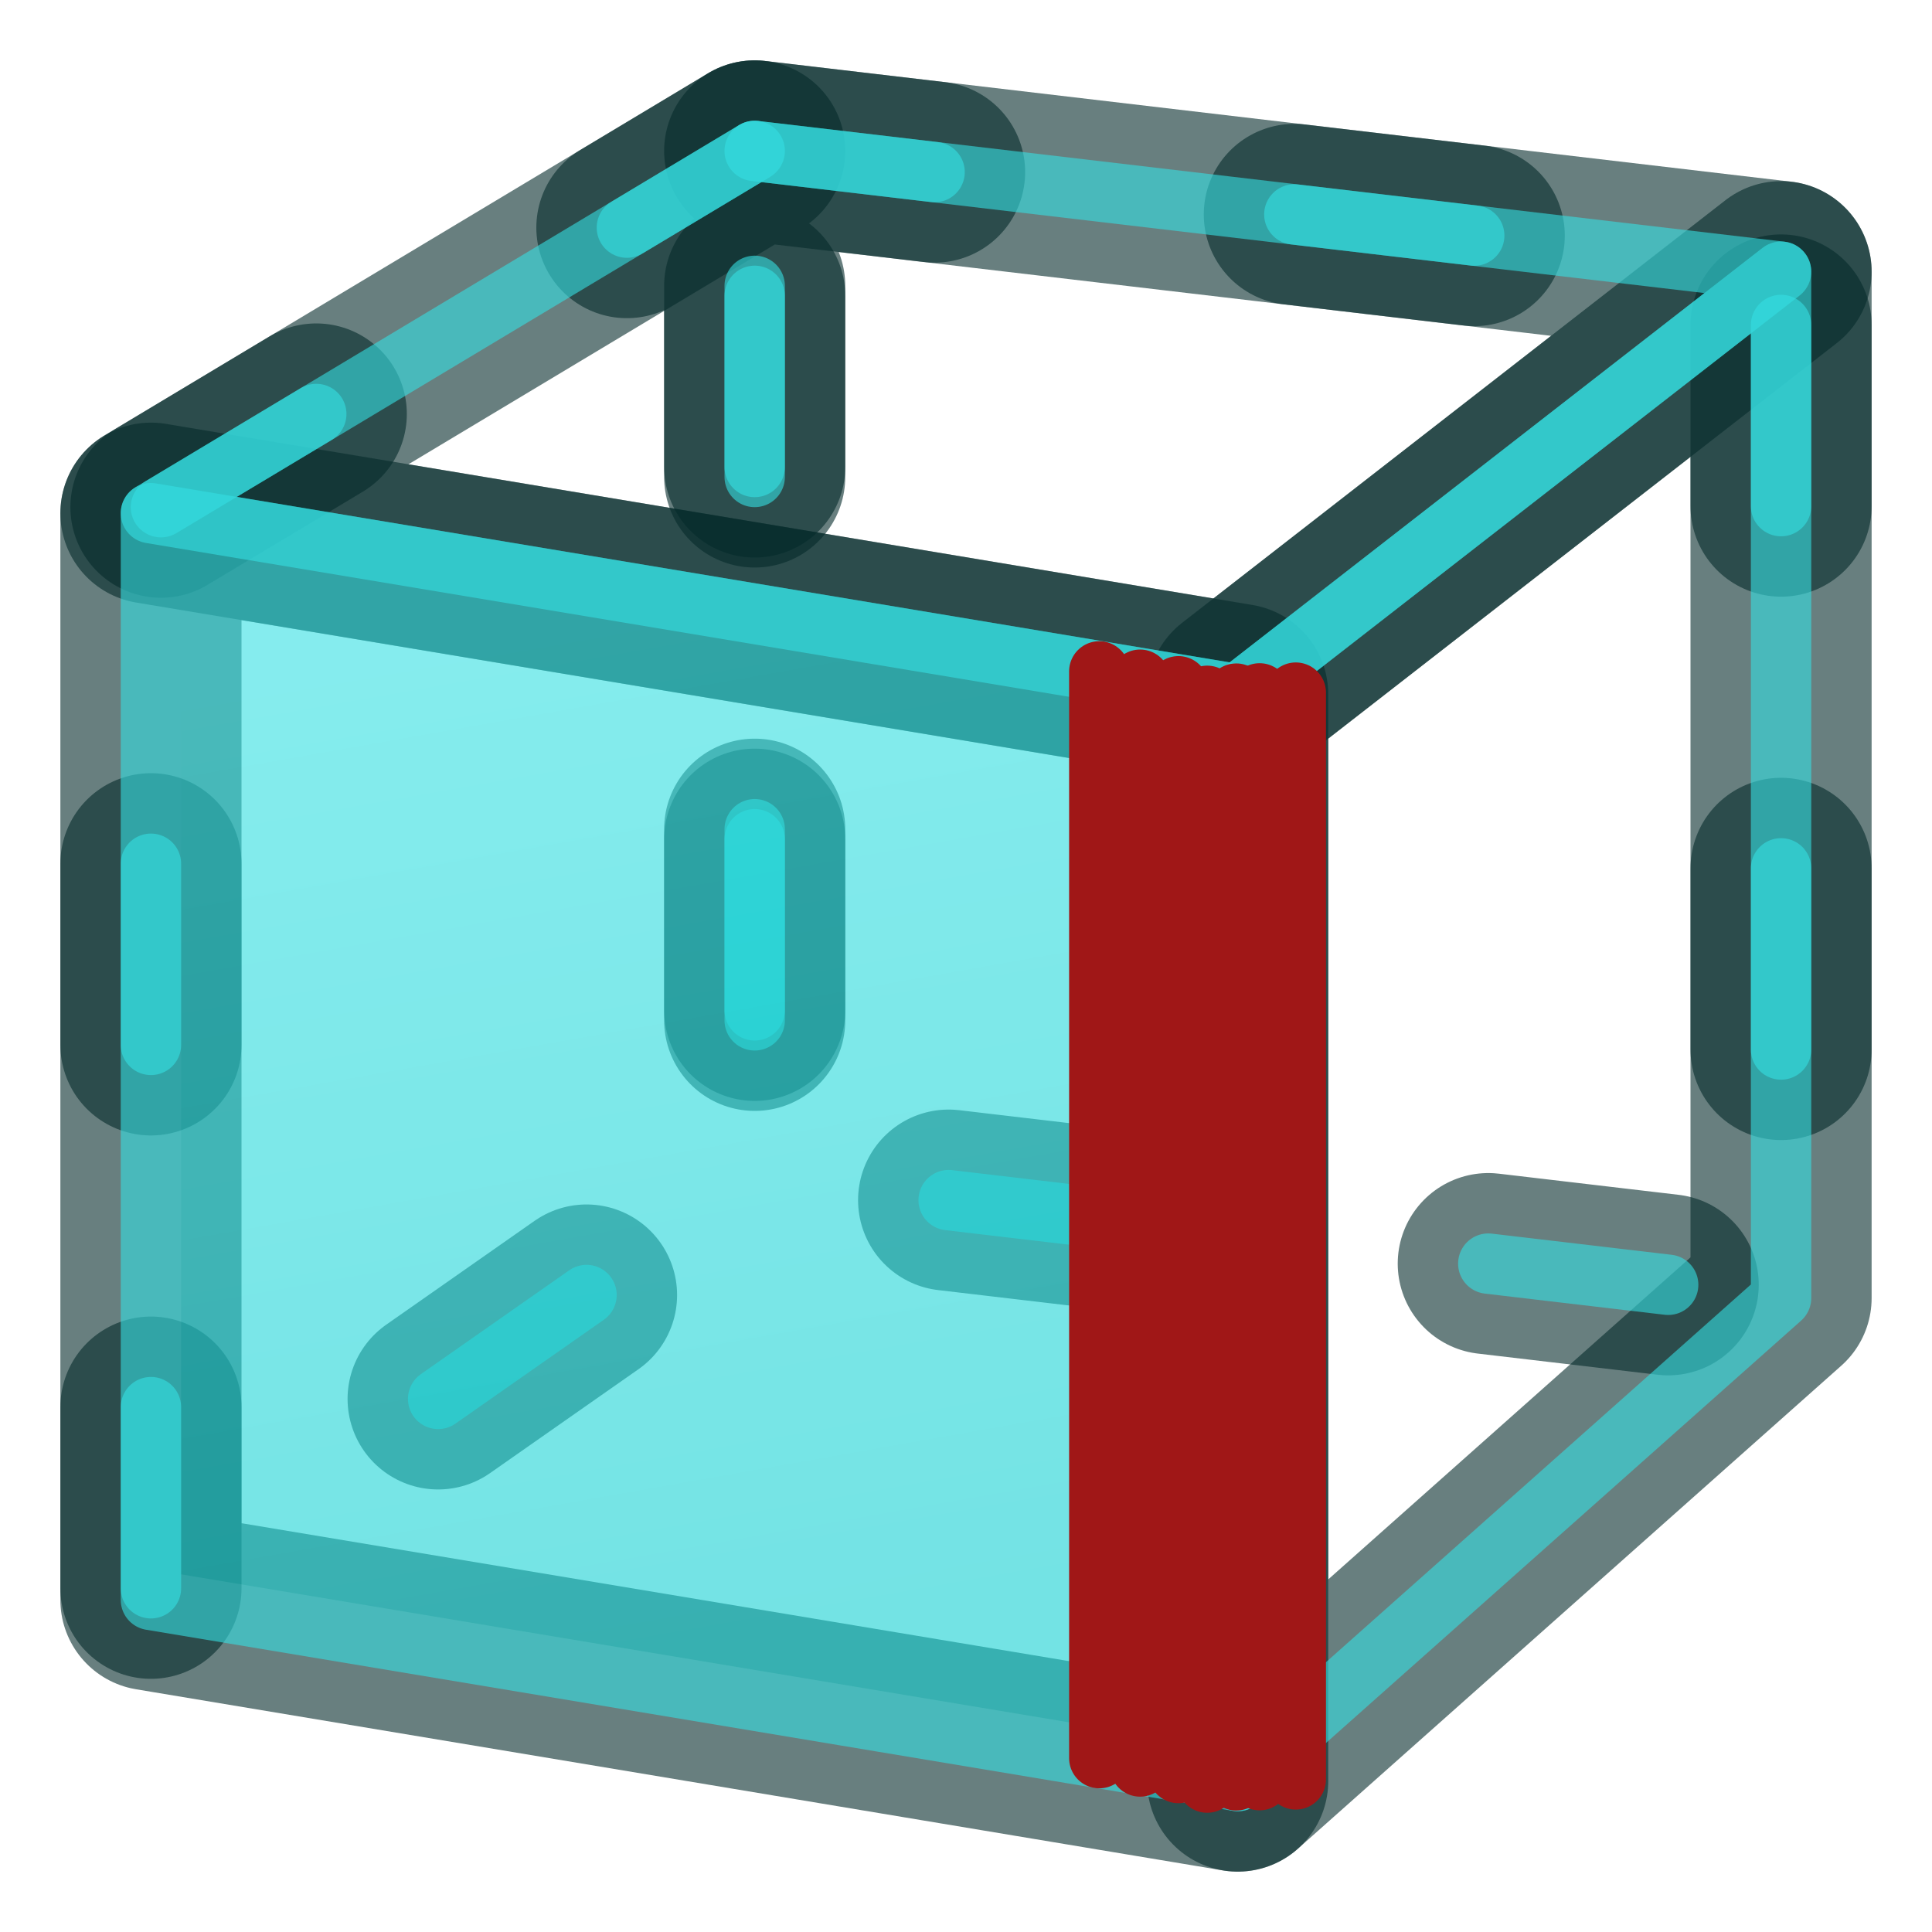
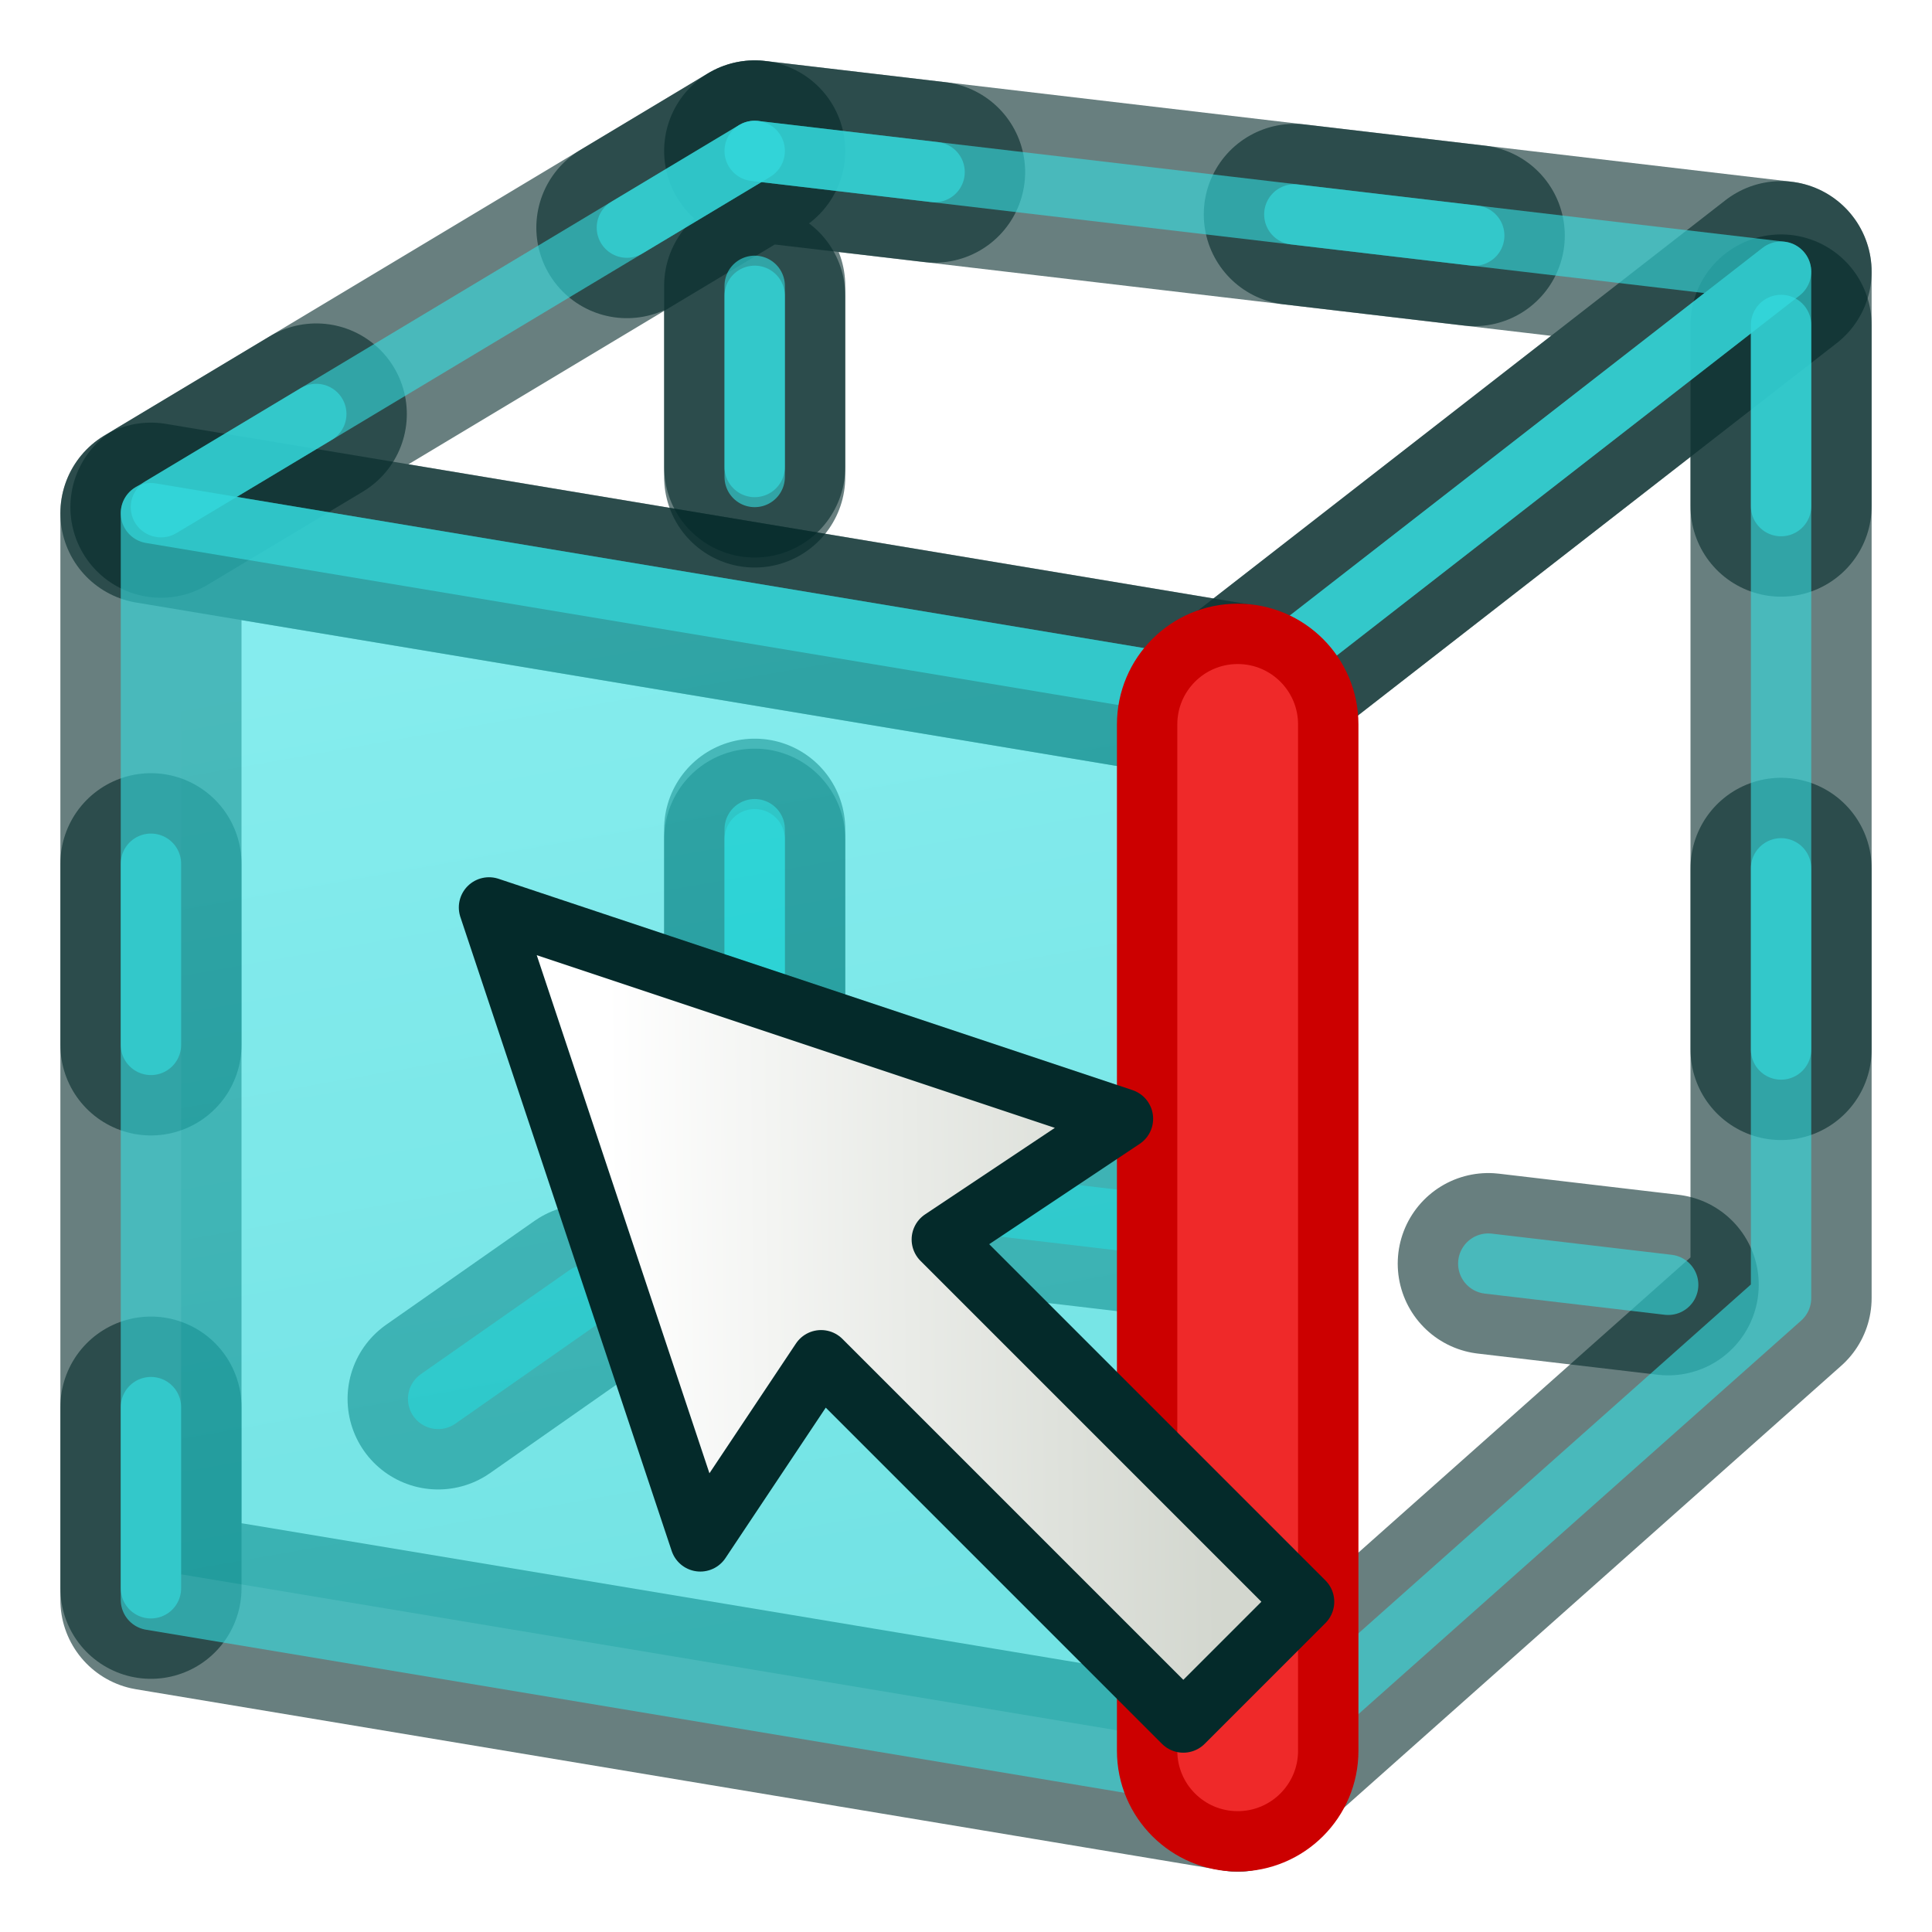
<svg xmlns="http://www.w3.org/2000/svg" xmlns:xlink="http://www.w3.org/1999/xlink" width="64px" height="64px" id="svg6248" version="1.1">
  <defs id="defs6250">
    <linearGradient id="linearGradient4027">
      <stop style="stop-color:#16d0d2;stop-opacity:1" offset="0" id="stop4029" />
      <stop style="stop-color:#34e0e2;stop-opacity:1" offset="1" id="stop4031" />
    </linearGradient>
    <linearGradient id="linearGradient3253">
      <stop style="stop-color:#89d5f8;stop-opacity:1;" offset="0" id="stop3255" />
      <stop style="stop-color:#00899e;stop-opacity:1;" offset="1" id="stop3257" />
    </linearGradient>
    <linearGradient id="linearGradient6816">
      <stop style="stop-color:#000000;stop-opacity:1;" offset="0" id="stop6818" />
      <stop style="stop-color:#000000;stop-opacity:0;" offset="1" id="stop6820" />
    </linearGradient>
    <linearGradient id="linearGradient6781">
      <stop style="stop-color:#ffffff;stop-opacity:1;" offset="0" id="stop6783" />
      <stop style="stop-color:#3465a4;stop-opacity:0;" offset="1" id="stop6785" />
    </linearGradient>
    <radialGradient xlink:href="#linearGradient6816" id="radialGradient6822" cx="33.37" cy="51.929" fx="33.37" fy="51.929" r="25.199" gradientTransform="matrix(1.158163,0,0,0.6558985,-7.29237,16.12608)" gradientUnits="userSpaceOnUse" />
    <radialGradient xlink:href="#linearGradient3253" id="radialGradient3259" cx="18.418" cy="17.014" fx="18.418" fy="17.014" r="27.987" gradientTransform="matrix(0.9724373,-0.105657,5.0523169e-2,0.4650009,-0.3519546,9.585438)" gradientUnits="userSpaceOnUse" />
    <radialGradient xlink:href="#linearGradient3253" id="radialGradient3270" gradientUnits="userSpaceOnUse" gradientTransform="matrix(0.9724373,-0.105657,0.05052317,0.4650009,-0.3519546,9.585438)" cx="18.418" cy="17.014" fx="18.418" fy="17.014" r="27.987" />
    <linearGradient gradientTransform="translate(0,-2)" xlink:href="#linearGradient3777" id="linearGradient3783" x1="53.897" y1="51.18" x2="47.502" y2="21.837" gradientUnits="userSpaceOnUse" />
    <linearGradient id="linearGradient3777">
      <stop style="stop-color:#204a87;stop-opacity:1" offset="0" id="stop3779" />
      <stop style="stop-color:#3465a4;stop-opacity:1" offset="1" id="stop3781" />
    </linearGradient>
    <linearGradient xlink:href="#linearGradient4027" id="linearGradient4033" x1="26" y1="54" x2="20" y2="20" gradientUnits="userSpaceOnUse" />
+     <linearGradient id="linearGradient3765">
+       <stop style="stop-color:#d3d7cf;stop-opacity:1;" offset="0" id="stop3767" />
+       <stop style="stop-color:#ffffff;stop-opacity:1" offset="1" id="stop3769" />
+     </linearGradient>
+     <linearGradient xlink:href="#linearGradient3765" id="linearGradient3771-0" x1="35" y1="51" x2="31" y2="18" gradientUnits="userSpaceOnUse" />
+     <linearGradient xlink:href="#linearGradient3873" id="linearGradient4221" gradientUnits="userSpaceOnUse" gradientTransform="matrix(0,-2.069103,0.4890608,0,16.27829,307.8677)" x1="127.499" y1="8.018" x2="129.432" y2="48.913" />
+     <linearGradient id="linearGradient3873">
+       <stop style="stop-color:#ffffff;stop-opacity:1;" offset="0" id="stop3875" />
+       <stop style="stop-color:#d3d7cf;stop-opacity:1" offset="1" id="stop3877" />
+     </linearGradient>
  </defs>
  <g id="layer1">
    <path style="fill:none;stroke:#042a2a;stroke-width:6;stroke-linecap:butt;stroke-linejoin:round;stroke-opacity:1;opacity:0.6" d="M 5,17 41,23 59,9 25,5 z" id="path3961" />
    <path style="fill:none;stroke:#042a2a;stroke-width:6;stroke-linecap:butt;stroke-linejoin:round;stroke-opacity:1;opacity:0.6" d="M 59,9 59,43 41,59 41,23 z" id="path2995" />
    <path style="fill:none;stroke:#042a2a;stroke-width:6;stroke-linecap:round;stroke-linejoin:round;stroke-miterlimit:4;stroke-opacity:1;stroke-dasharray:6, 12;stroke-dashoffset:13.2;opacity:0.6" d="M 25,5 25,39 5,53 5,17 z" id="path2995-1" />
    <path id="path3825-7" d="M 25,5 59,9 59,43 25,39 z" style="fill:none;stroke:#042a2a;stroke-width:6;stroke-linecap:round;stroke-linejoin:round;stroke-miterlimit:4;stroke-opacity:1;stroke-dasharray:6, 12;stroke-dashoffset:0;marker:none;visibility:visible;display:inline;overflow:visible;enable-background:accumulate;opacity:0.6" />
    <path id="path3825-7-7" d="M 25,5 59,9 59,43 25,39 z" style="fill:none;stroke:#34e0e2;stroke-width:2;stroke-linecap:round;stroke-linejoin:round;stroke-miterlimit:4;stroke-opacity:1;stroke-dasharray:6, 12;stroke-dashoffset:0;marker:none;visibility:visible;display:inline;overflow:visible;enable-background:accumulate;opacity:0.6" />
    <path id="path3825" d="M 5,17 41,23 41,59 5,53 z" style="fill:none;stroke:#042a2a;stroke-width:6;stroke-linecap:butt;stroke-linejoin:round;stroke-miterlimit:4;stroke-opacity:1;stroke-dasharray:none;stroke-dashoffset:0;marker:none;visibility:visible;display:inline;overflow:visible;enable-background:accumulate;opacity:0.6" />
    <path style="fill:none;stroke:#34e0e2;stroke-width:2;stroke-linecap:butt;stroke-linejoin:round;stroke-opacity:1;fill-opacity:1;opacity:0.6" d="M 59,9 59,43 41,59 41,23 z" id="path2995-7" />
    <path style="fill:none;stroke:#34e0e2;stroke-width:2;stroke-linecap:round;stroke-linejoin:round;stroke-miterlimit:4;stroke-opacity:1;stroke-dasharray:6, 12;stroke-dashoffset:13.2;opacity:0.6" d="M 25,5 25,39 5,53 5,17 z" id="path2995-1-0" />
-     <path id="path3825-9" d="M 5,17 41,23 41,59 5,53 z" style="fill:url(#linearGradient4033);stroke:#34e0e2;stroke-width:2;stroke-linecap:butt;stroke-linejoin:round;stroke-miterlimit:4;stroke-opacity:1;stroke-dasharray:none;stroke-dashoffset:0;marker:none;visibility:visible;display:inline;overflow:visible;enable-background:accumulate;fill-opacity:1;opacity:0.6" />
+     <path id="path3825-9" d="m 5,17 36,6 V 59 L 5,53 Z" style="display:inline;overflow:visible;visibility:visible;opacity:0.6;fill:url(#linearGradient4033);fill-opacity:1;stroke:#34e0e2;stroke-width:2;stroke-linecap:butt;stroke-linejoin:round;stroke-miterlimit:4;stroke-dasharray:none;stroke-dashoffset:0;stroke-opacity:1;marker:none;enable-background:accumulate" />
    <path style="fill:none;stroke:#34e0e2;stroke-width:2;stroke-linecap:butt;stroke-linejoin:round;stroke-miterlimit:4;stroke-opacity:1;stroke-dasharray:none;opacity:0.6" d="M 5,17 25,5 59,9 41,23 z" id="path3970" />
-     <g id="g1" transform="translate(-36.26926,-0.4270836)">
-       <path style="fill:none;fill-opacity:1;stroke:#a01717;stroke-width:2;stroke-linecap:butt;stroke-linejoin:round;stroke-opacity:1" d="m 75.307,59.161 v -36 z" id="path2995-7-3-6" />
-     </g>
-     <g id="g2-7" transform="translate(-37.5401,-0.6443523)">
-       <path style="fill:none;fill-opacity:1;stroke:#a01717;stroke-width:2;stroke-linecap:butt;stroke-linejoin:round;stroke-opacity:1" d="m 75.307,59.161 v -36 z" id="path2995-7-3-6-5" />
-     </g>
-     <g id="g2-6" transform="translate(-38.89171,-0.9202871)">
-       <path style="fill:none;fill-opacity:1;stroke:#a01717;stroke-width:2;stroke-linecap:butt;stroke-linejoin:round;stroke-opacity:1" d="m 75.307,59.161 v -36 z" id="path2995-7-3-6-29" />
-     </g>
-     <g id="g2" transform="translate(-34.35683,-0.1847212)">
-       <path style="fill:none;fill-opacity:1;stroke:#a01717;stroke-width:2;stroke-linecap:butt;stroke-linejoin:round;stroke-opacity:1" d="m 75.307,59.161 v -36 z" id="path2995-7-3-6-7" />
-     </g>
-     <g id="g2-5" transform="translate(-32.38248,-0.2166872)">
-       <path style="fill:none;fill-opacity:1;stroke:#a01717;stroke-width:2;stroke-linecap:butt;stroke-linejoin:round;stroke-opacity:1" d="m 75.307,59.161 v -36 z" id="path2995-7-3-6-6" />
-     </g>
-     <g id="g2-1" transform="translate(-35.31791,-0.1110325)">
-       <path style="fill:none;fill-opacity:1;stroke:#a01717;stroke-width:2;stroke-linecap:butt;stroke-linejoin:round;stroke-opacity:1" d="m 75.307,59.161 v -36 z" id="path2995-7-3-6-2" />
-     </g>
-     <g id="g2-9" transform="translate(-33.58099,-0.1916467)">
-       <path style="fill:none;fill-opacity:1;stroke:#a01717;stroke-width:2;stroke-linecap:butt;stroke-linejoin:round;stroke-opacity:1" d="m 75.307,59.161 v -36 z" id="path2995-7-3-6-3" />
+     <g id="path1">
+       <path style="color:#000000;fill:#cc0000;stroke-linecap:round;stroke-linejoin:round;-inkscape-stroke:none" d="M 41,23 V 59" id="path2" />
+       <path style="color:#000000;fill:#ef2929;stroke:#cc0000;stroke-width:2;stroke-linecap:round;stroke-linejoin:round;stroke-dasharray:none" d="m 41,20.997 c -1.657,0 -3,1.343 -3,3 v 34 c 0,1.657 1.343,3 3,3 1.657,0 3,-1.343 3,-3 v -34 c 0,-1.657 -1.343,-3 -3,-3 z" id="path3" />
    </g>
  </g>
+   <path style="fill:url(#linearGradient4221);fill-opacity:1;stroke:#042a2a;stroke-width:2;stroke-linecap:round;stroke-linejoin:round;stroke-miterlimit:4;stroke-dashoffset:0;stroke-opacity:1" d="m 39.199,57.06 -12,-12 -4,6 -7,-21 21,7 -6,4 12,12 z" id="rect3871" />
</svg>
